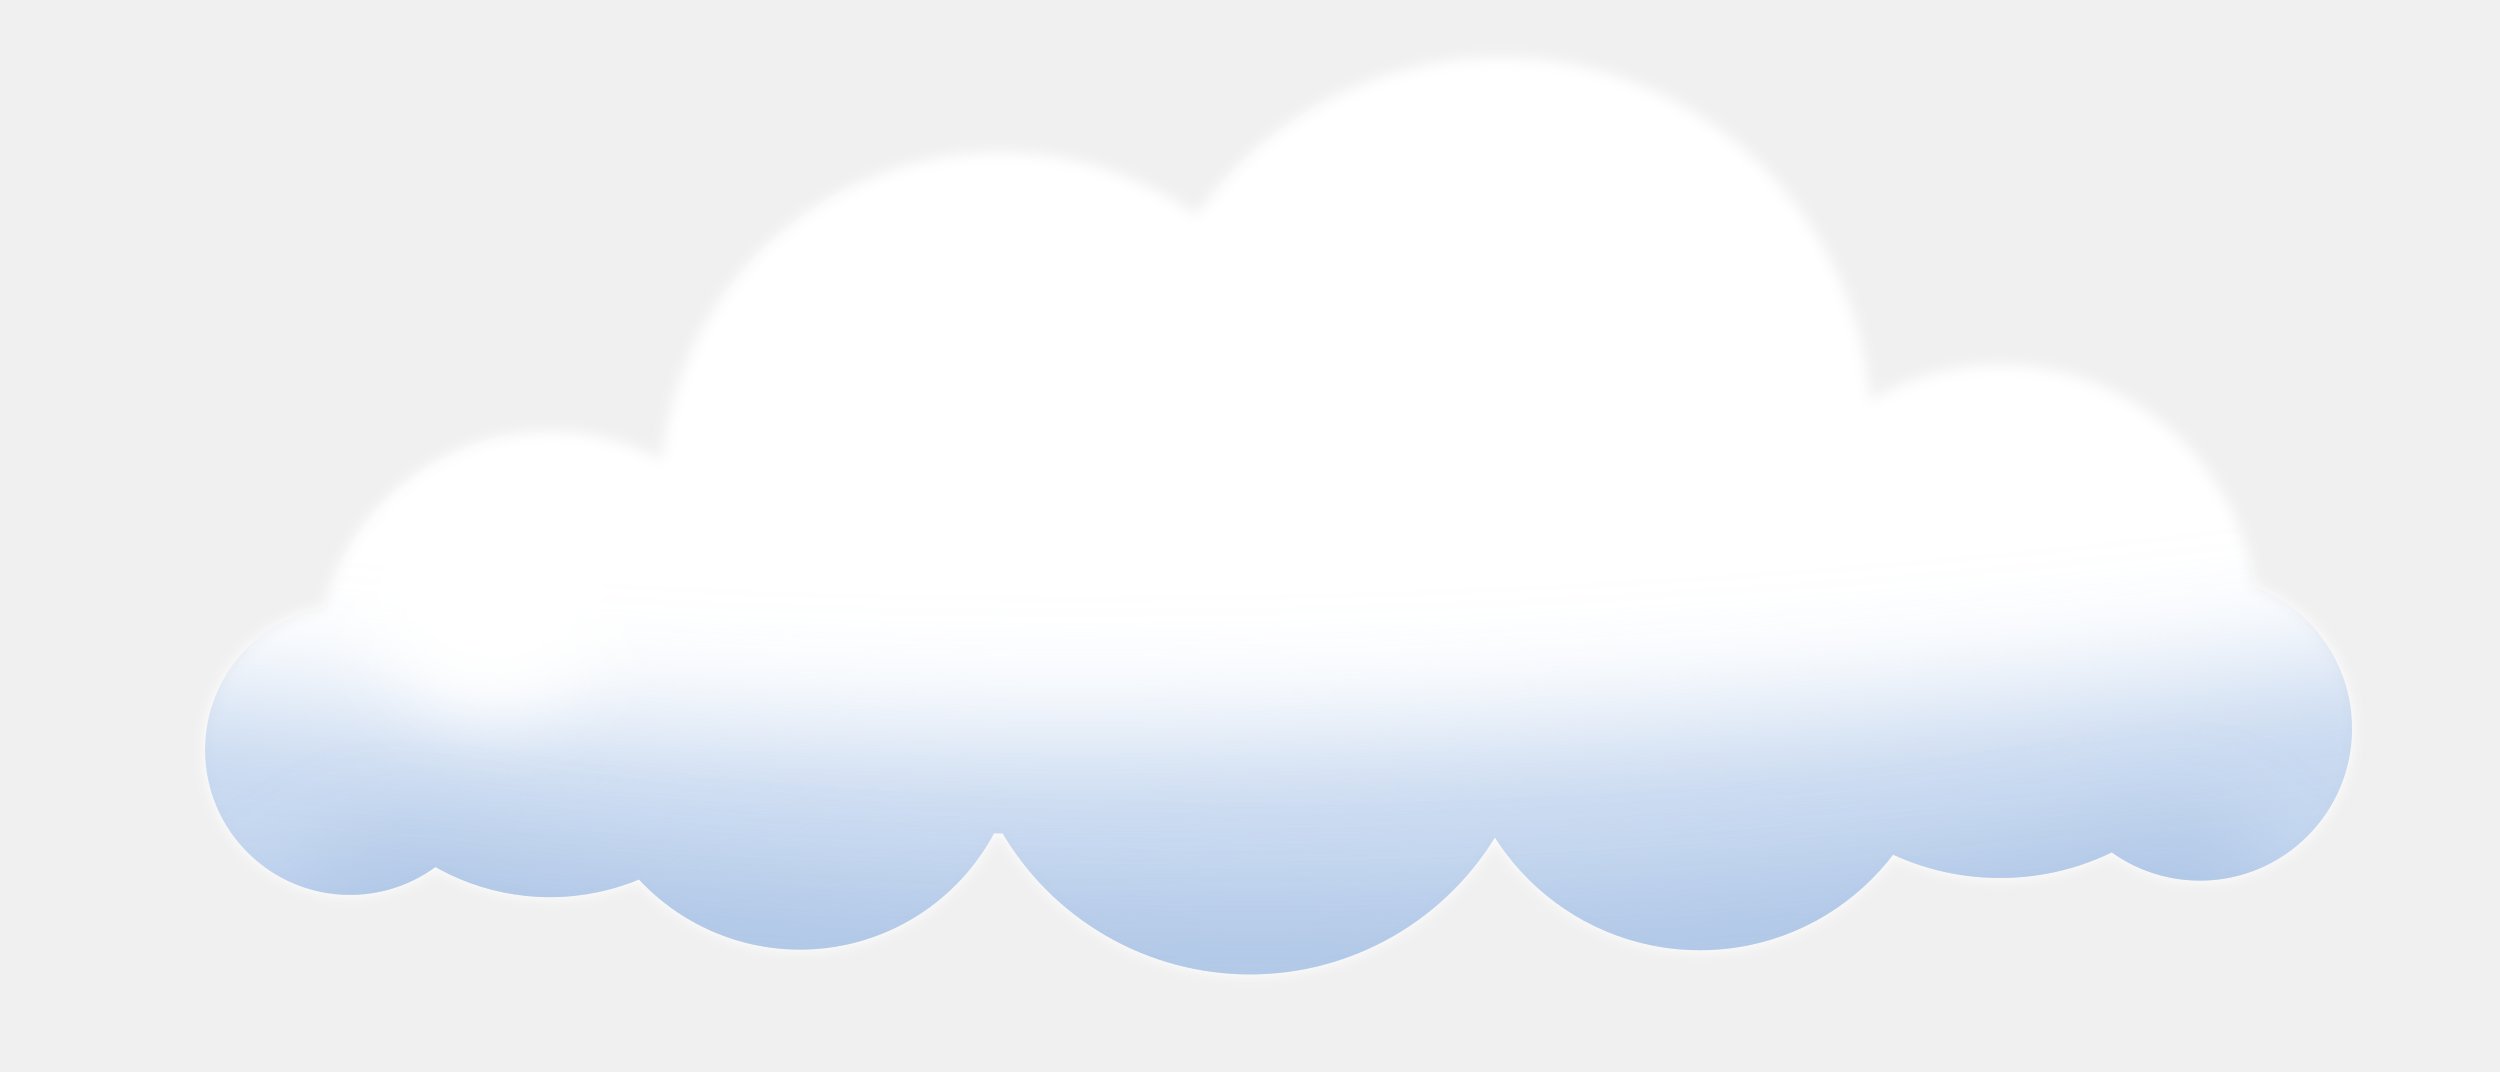
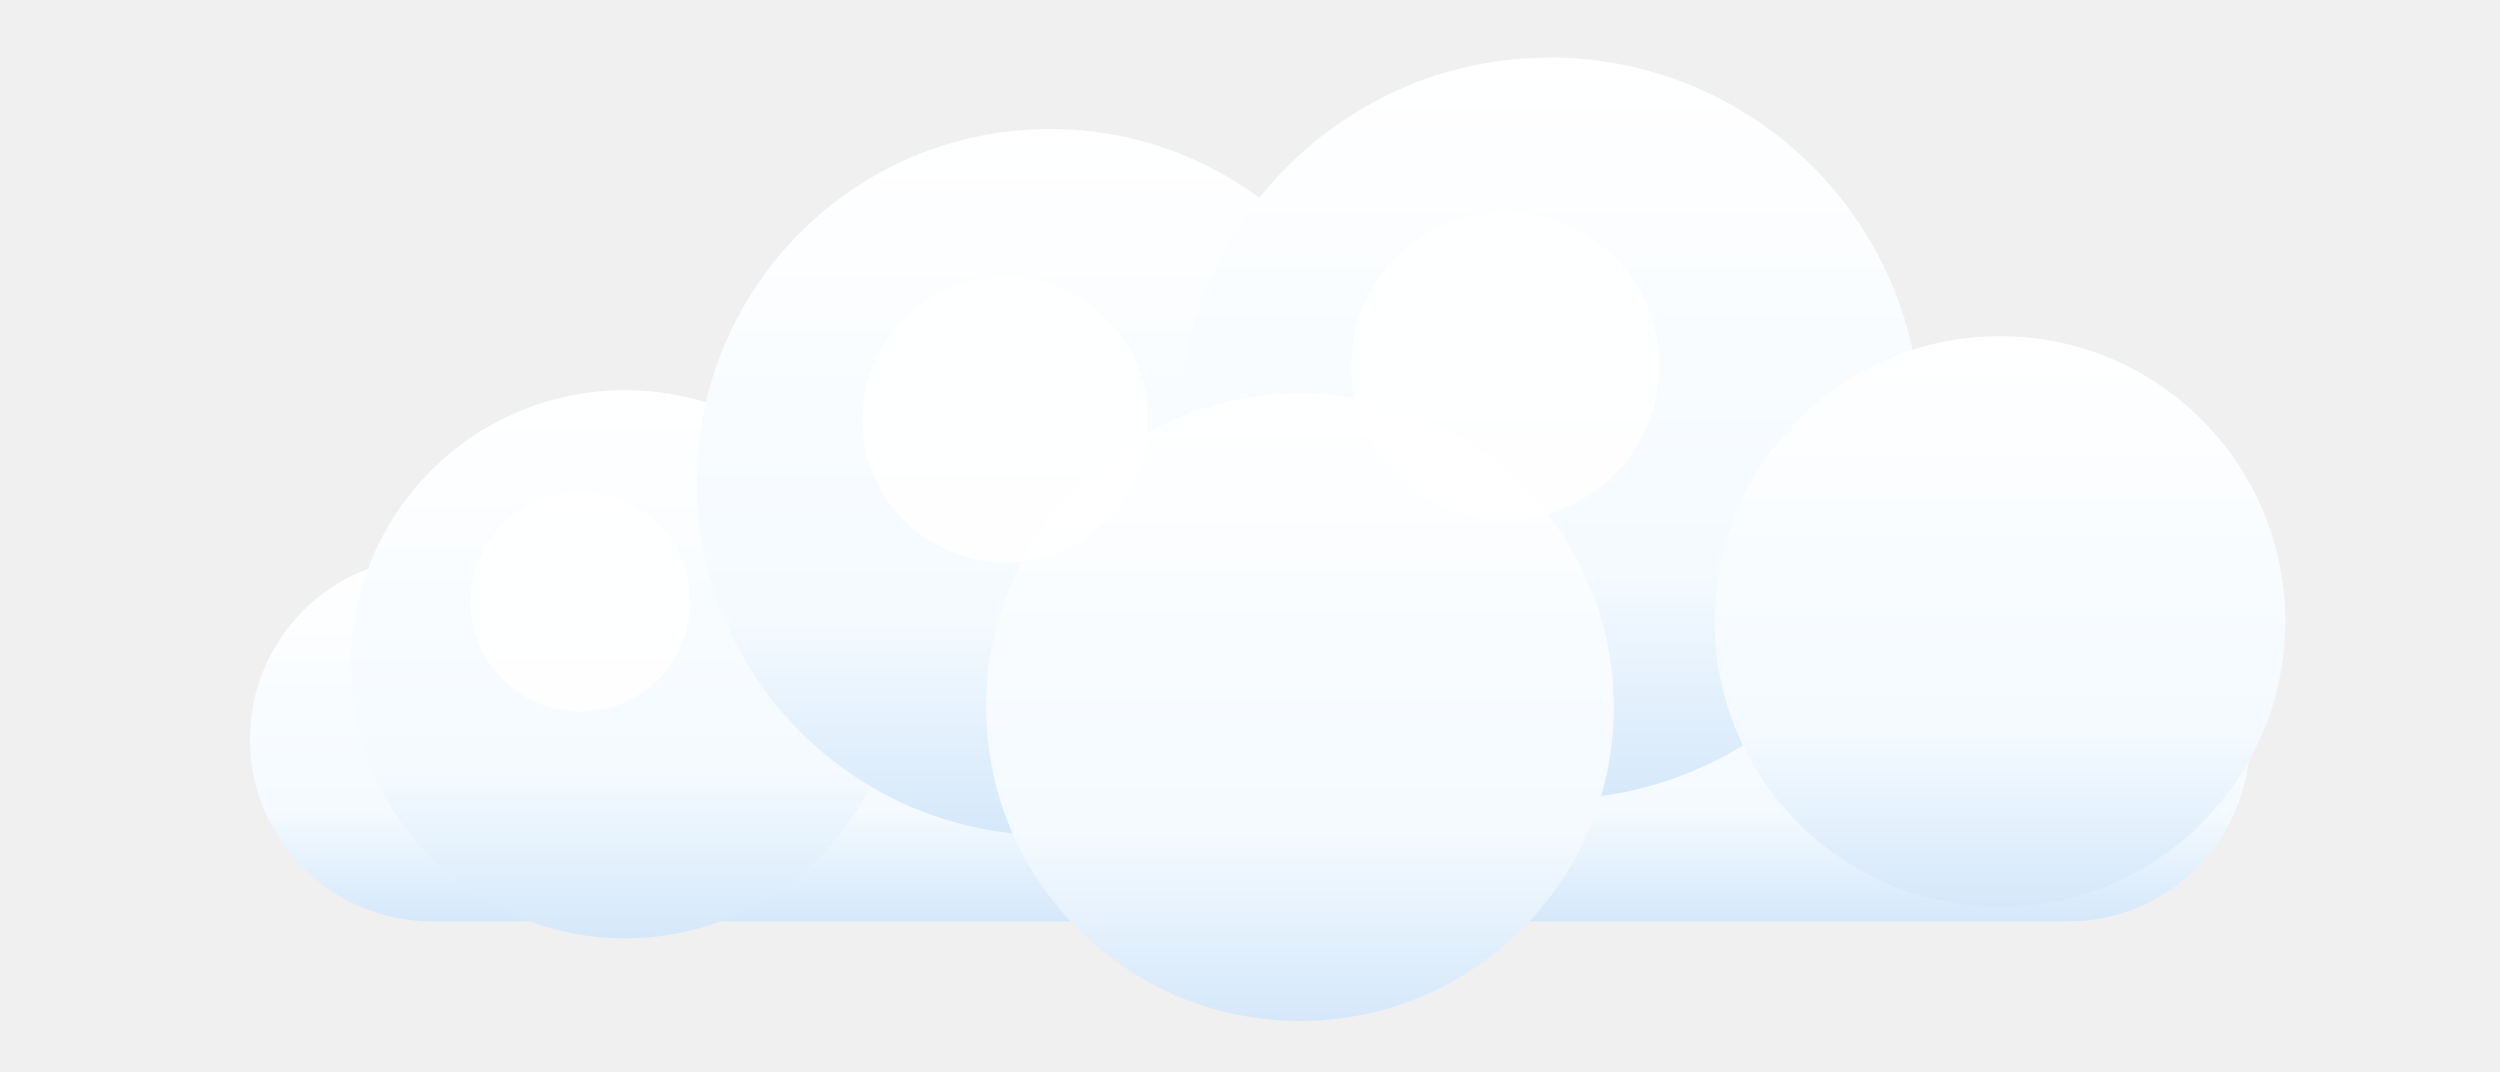
<svg xmlns="http://www.w3.org/2000/svg" width="560" height="240" viewBox="0 0 560 240">
  <defs>
-     <filter id="blur1_5" filterUnits="userSpaceOnUse" x="-3000" y="-3000" width="8000" height="8000">
-       <feGaussianBlur stdDeviation="1.5" />
-     </filter>
-     <filter id="blur14" filterUnits="userSpaceOnUse" x="-3000" y="-3000" width="8000" height="8000">
-       <feGaussianBlur stdDeviation="14" />
-     </filter>
-     <filter id="blur8" filterUnits="userSpaceOnUse" x="-3000" y="-3000" width="8000" height="8000">
-       <feGaussianBlur stdDeviation="8" />
-     </filter>
-     <filter id="blur10" filterUnits="userSpaceOnUse" x="-3000" y="-3000" width="8000" height="8000">
-       <feGaussianBlur stdDeviation="10" />
-     </filter>
-     <clipPath id="c1">
-       <path d="M71.034,148.8 a52.166,52.166 0 1,0 104.333,0 a52.166,52.166 0 1,0 -104.333,0 Z M147.975,110.4 a76.025,76.025 0 1,0 152.049,0 a76.025,76.025 0 1,0 -152.049,0 Z M252.877,96.0 a83.123,83.123 0 1,0 166.246,0 a83.123,83.123 0 1,0 -166.246,0 Z M390.528,139.2 a57.472,57.472 0 1,0 114.944,0 a57.472,57.472 0 1,0 -114.944,0 Z M215.584,153.6 a64.416,64.416 0 1,0 128.831,0 a64.416,64.416 0 1,0 -128.831,0 Z M129.906,163.2 a49.294,49.294 0 1,0 98.587,0 a49.294,49.294 0 1,0 -98.587,0 Z M326.355,158.4 a54.445,54.445 0 1,0 108.891,0 a54.445,54.445 0 1,0 -108.891,0 Z M45.94,168.0 a32.46,32.46 0 1,0 64.92,0 a32.46,32.46 0 1,0 -64.92,0 Z M458.736,163.2 a34.064,34.064 0 1,0 68.128,0 a34.064,34.064 0 1,0 -68.128,0 Z" />
-     </clipPath>
+     <linearGradient id="cl" x1="0" y1="0" x2="0" y2="1">
+       <stop offset="0" stop-color="#FFFFFF" />
+       <stop offset="0.7" stop-color="#F4FAFF" />
+       <stop offset="1" stop-color="#D5E8FA" />
+     </linearGradient>
  </defs>
-   <g filter="url(#blur1_5)">
-     <path d="M71.034,148.8 a52.166,52.166 0 1,0 104.333,0 a52.166,52.166 0 1,0 -104.333,0 Z M147.975,110.4 a76.025,76.025 0 1,0 152.049,0 a76.025,76.025 0 1,0 -152.049,0 Z M252.877,96.0 a83.123,83.123 0 1,0 166.246,0 a83.123,83.123 0 1,0 -166.246,0 Z M390.528,139.2 a57.472,57.472 0 1,0 114.944,0 a57.472,57.472 0 1,0 -114.944,0 Z M215.584,153.6 a64.416,64.416 0 1,0 128.831,0 a64.416,64.416 0 1,0 -128.831,0 Z M129.906,163.2 a49.294,49.294 0 1,0 98.587,0 a49.294,49.294 0 1,0 -98.587,0 Z M326.355,158.4 a54.445,54.445 0 1,0 108.891,0 a54.445,54.445 0 1,0 -108.891,0 Z M45.94,168.0 a32.46,32.46 0 1,0 64.92,0 a32.46,32.46 0 1,0 -64.92,0 Z M458.736,163.2 a34.064,34.064 0 1,0 68.128,0 a34.064,34.064 0 1,0 -68.128,0 Z" fill="#FFFFFF" />
-   </g>
-   <g clip-path="url(#c1)">
-     <g filter="url(#blur14)">
-       <path d="M0,148.8 C168.0,177.6 392.0,168.0 560,144.0 L560,240 L0,240 Z" fill="#B7CDEB" opacity="0.8" />
-     </g>
-     <g filter="url(#blur8)">
-       <path d="M84.075,133.15 a26.083,26.083 0 1,0 52.166,0 a26.083,26.083 0 1,0 -52.166,0 Z" fill="#FFFFFF" opacity="1" />
-     </g>
-     <g filter="url(#blur8)">
-       <path d="M166.982,87.593 a38.012,38.012 0 1,0 76.025,0 a38.012,38.012 0 1,0 -76.025,0 Z" fill="#FFFFFF" opacity="1" />
-     </g>
-     <g filter="url(#blur8)">
-       <path d="M273.658,71.063 a41.561,41.561 0 1,0 83.123,0 a41.561,41.561 0 1,0 -83.123,0 Z" fill="#FFFFFF" opacity="1" />
-     </g>
-     <g filter="url(#blur10)">
-       <path d="M84.0,187.2 C224.0,211.2 392.0,206.4 492.8,182.4 L560,240 L0,240 Z" fill="#9FB9E0" opacity="0.55" />
-     </g>
-   </g>
+   <rect x="56.0" y="124.8" width="448.0" height="81.6" rx="40.8" fill="url(#cl)" />
+   <circle cx="140.0" cy="148.8" r="61.4" fill="url(#cl)" />
+   <circle cx="235.2" cy="108.0" r="79.1" fill="url(#cl)" />
+   <circle cx="347.2" cy="96.0" r="83.1" fill="url(#cl)" />
+   <circle cx="448.0" cy="139.2" r="63.9" fill="url(#cl)" />
+   <circle cx="291.2" cy="158.4" r="70.3" fill="url(#cl)" />
+   <circle cx="130.0" cy="134.8" r="24.6" fill="#fff" opacity="0.85" />
+   <circle cx="225.2" cy="94.0" r="32.0" fill="#fff" opacity="0.85" />
+   <circle cx="337.2" cy="82.0" r="34.5" fill="#fff" opacity="0.85" />
</svg>
